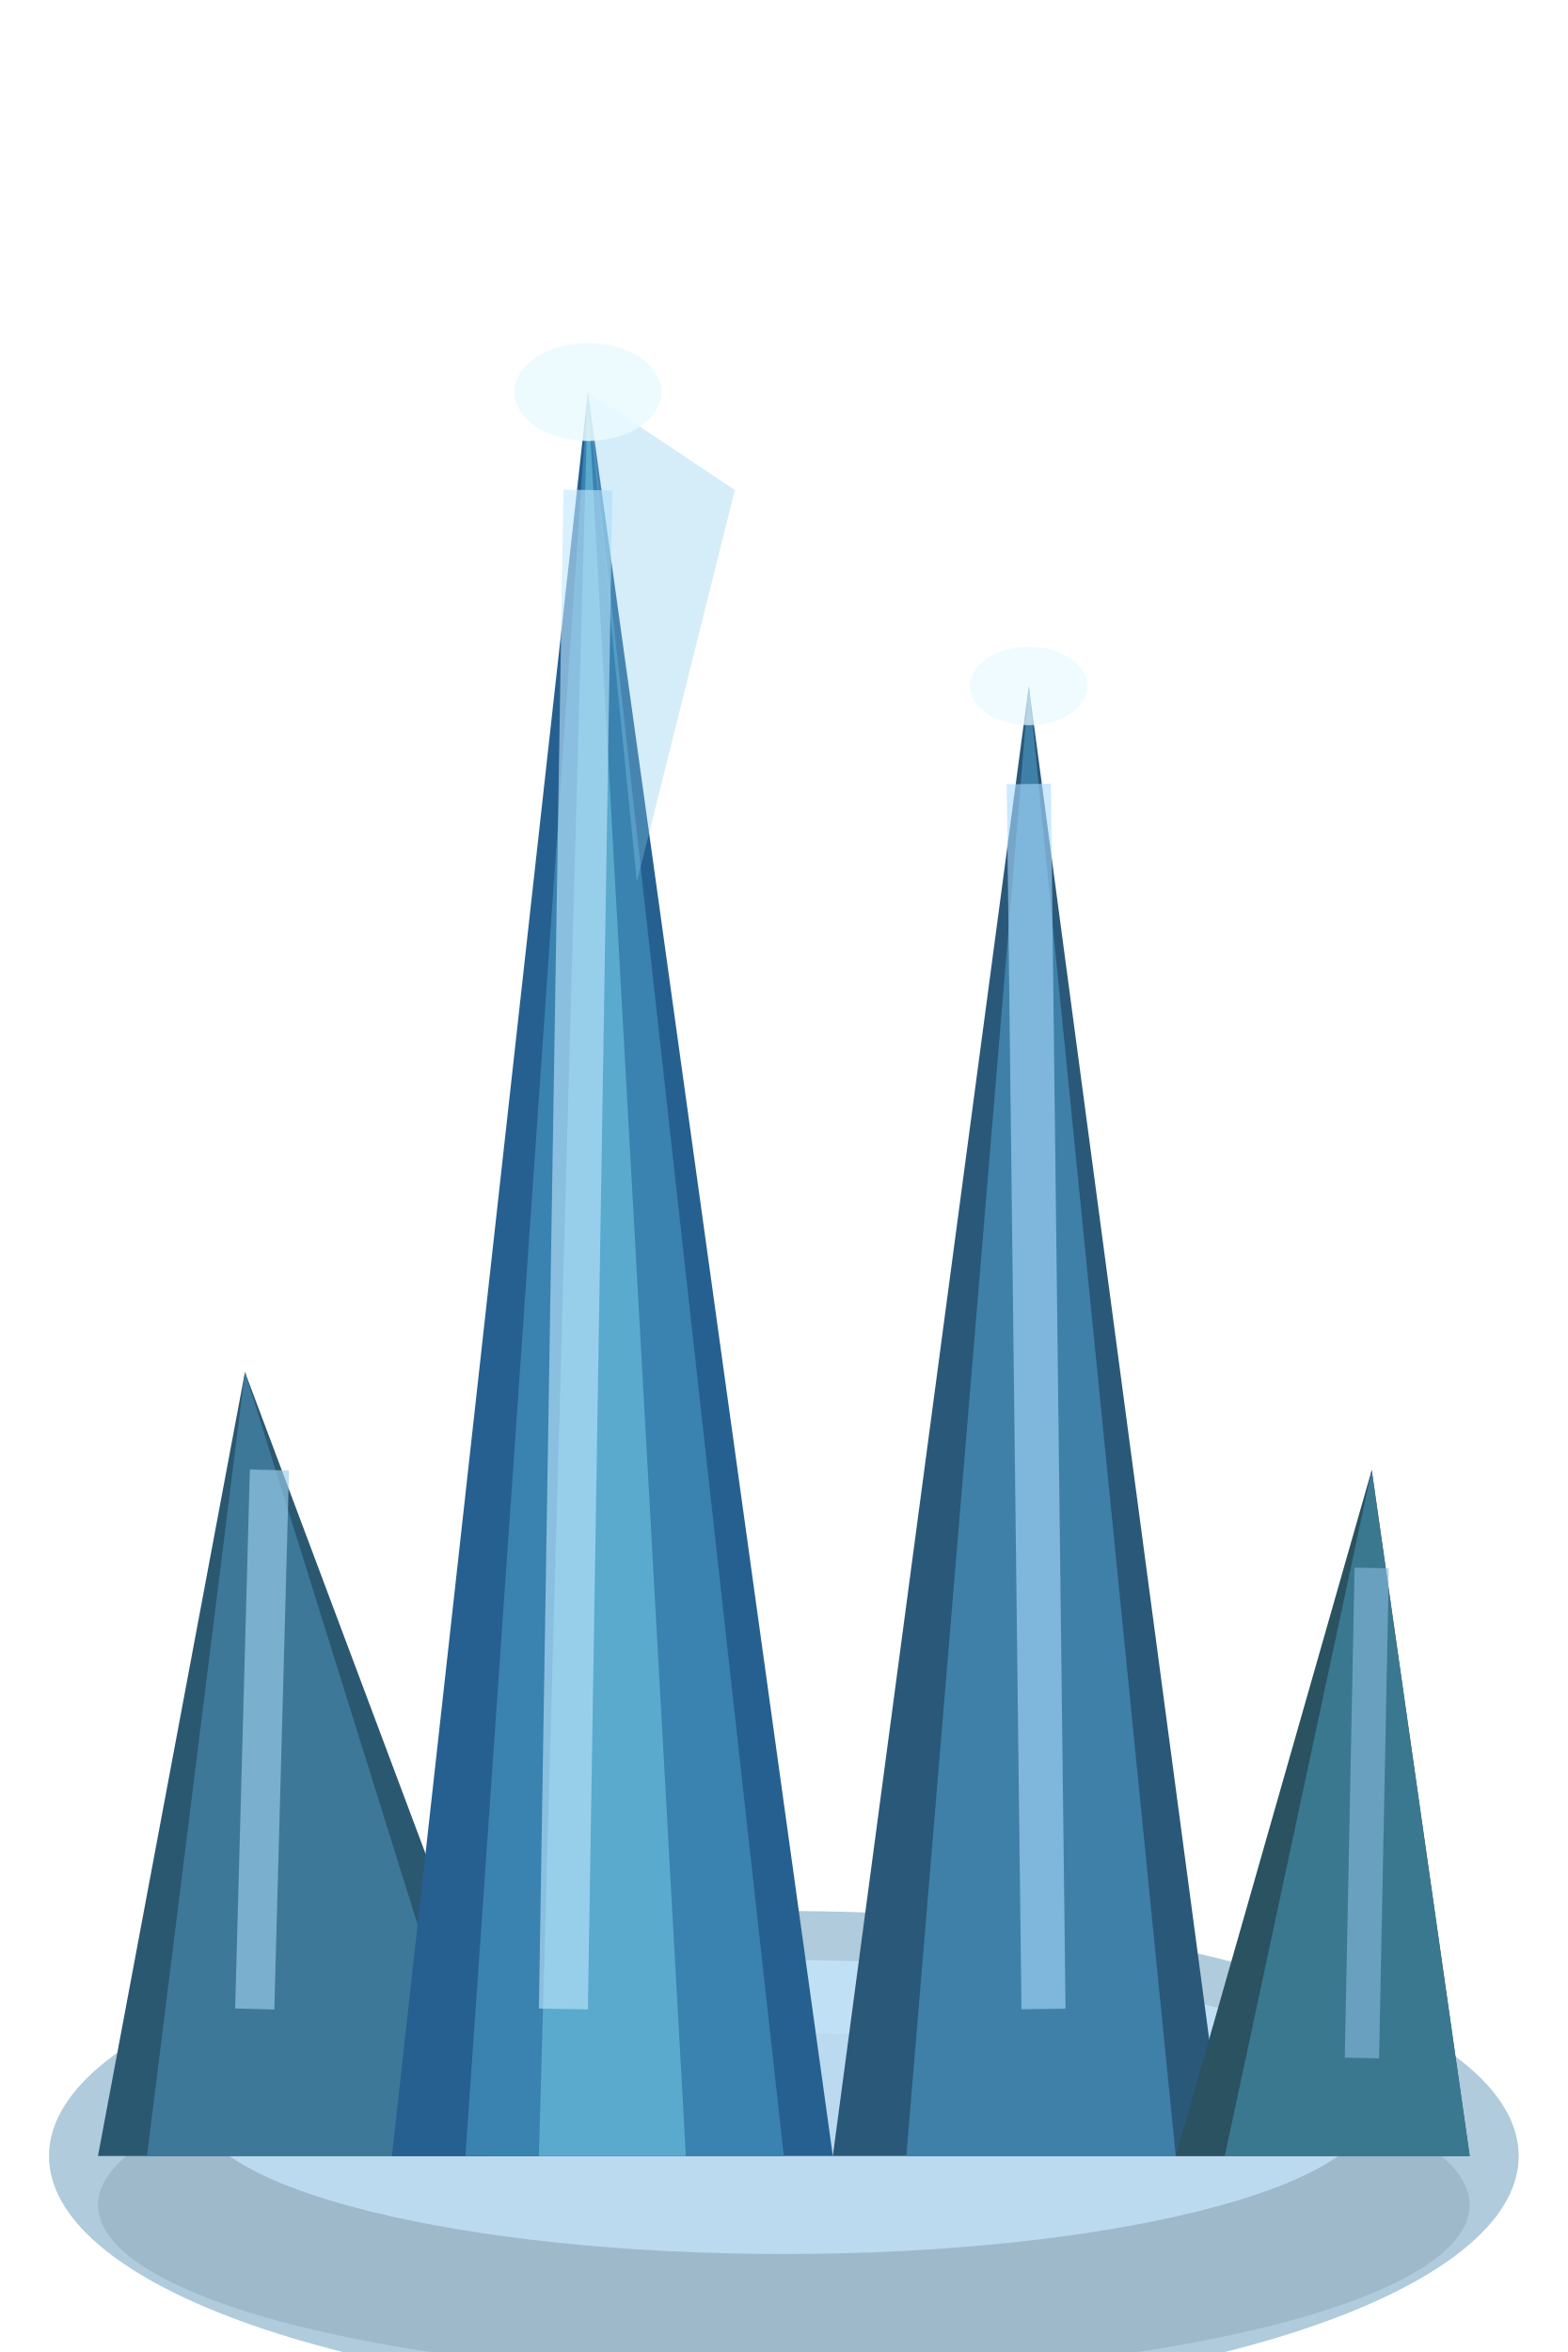
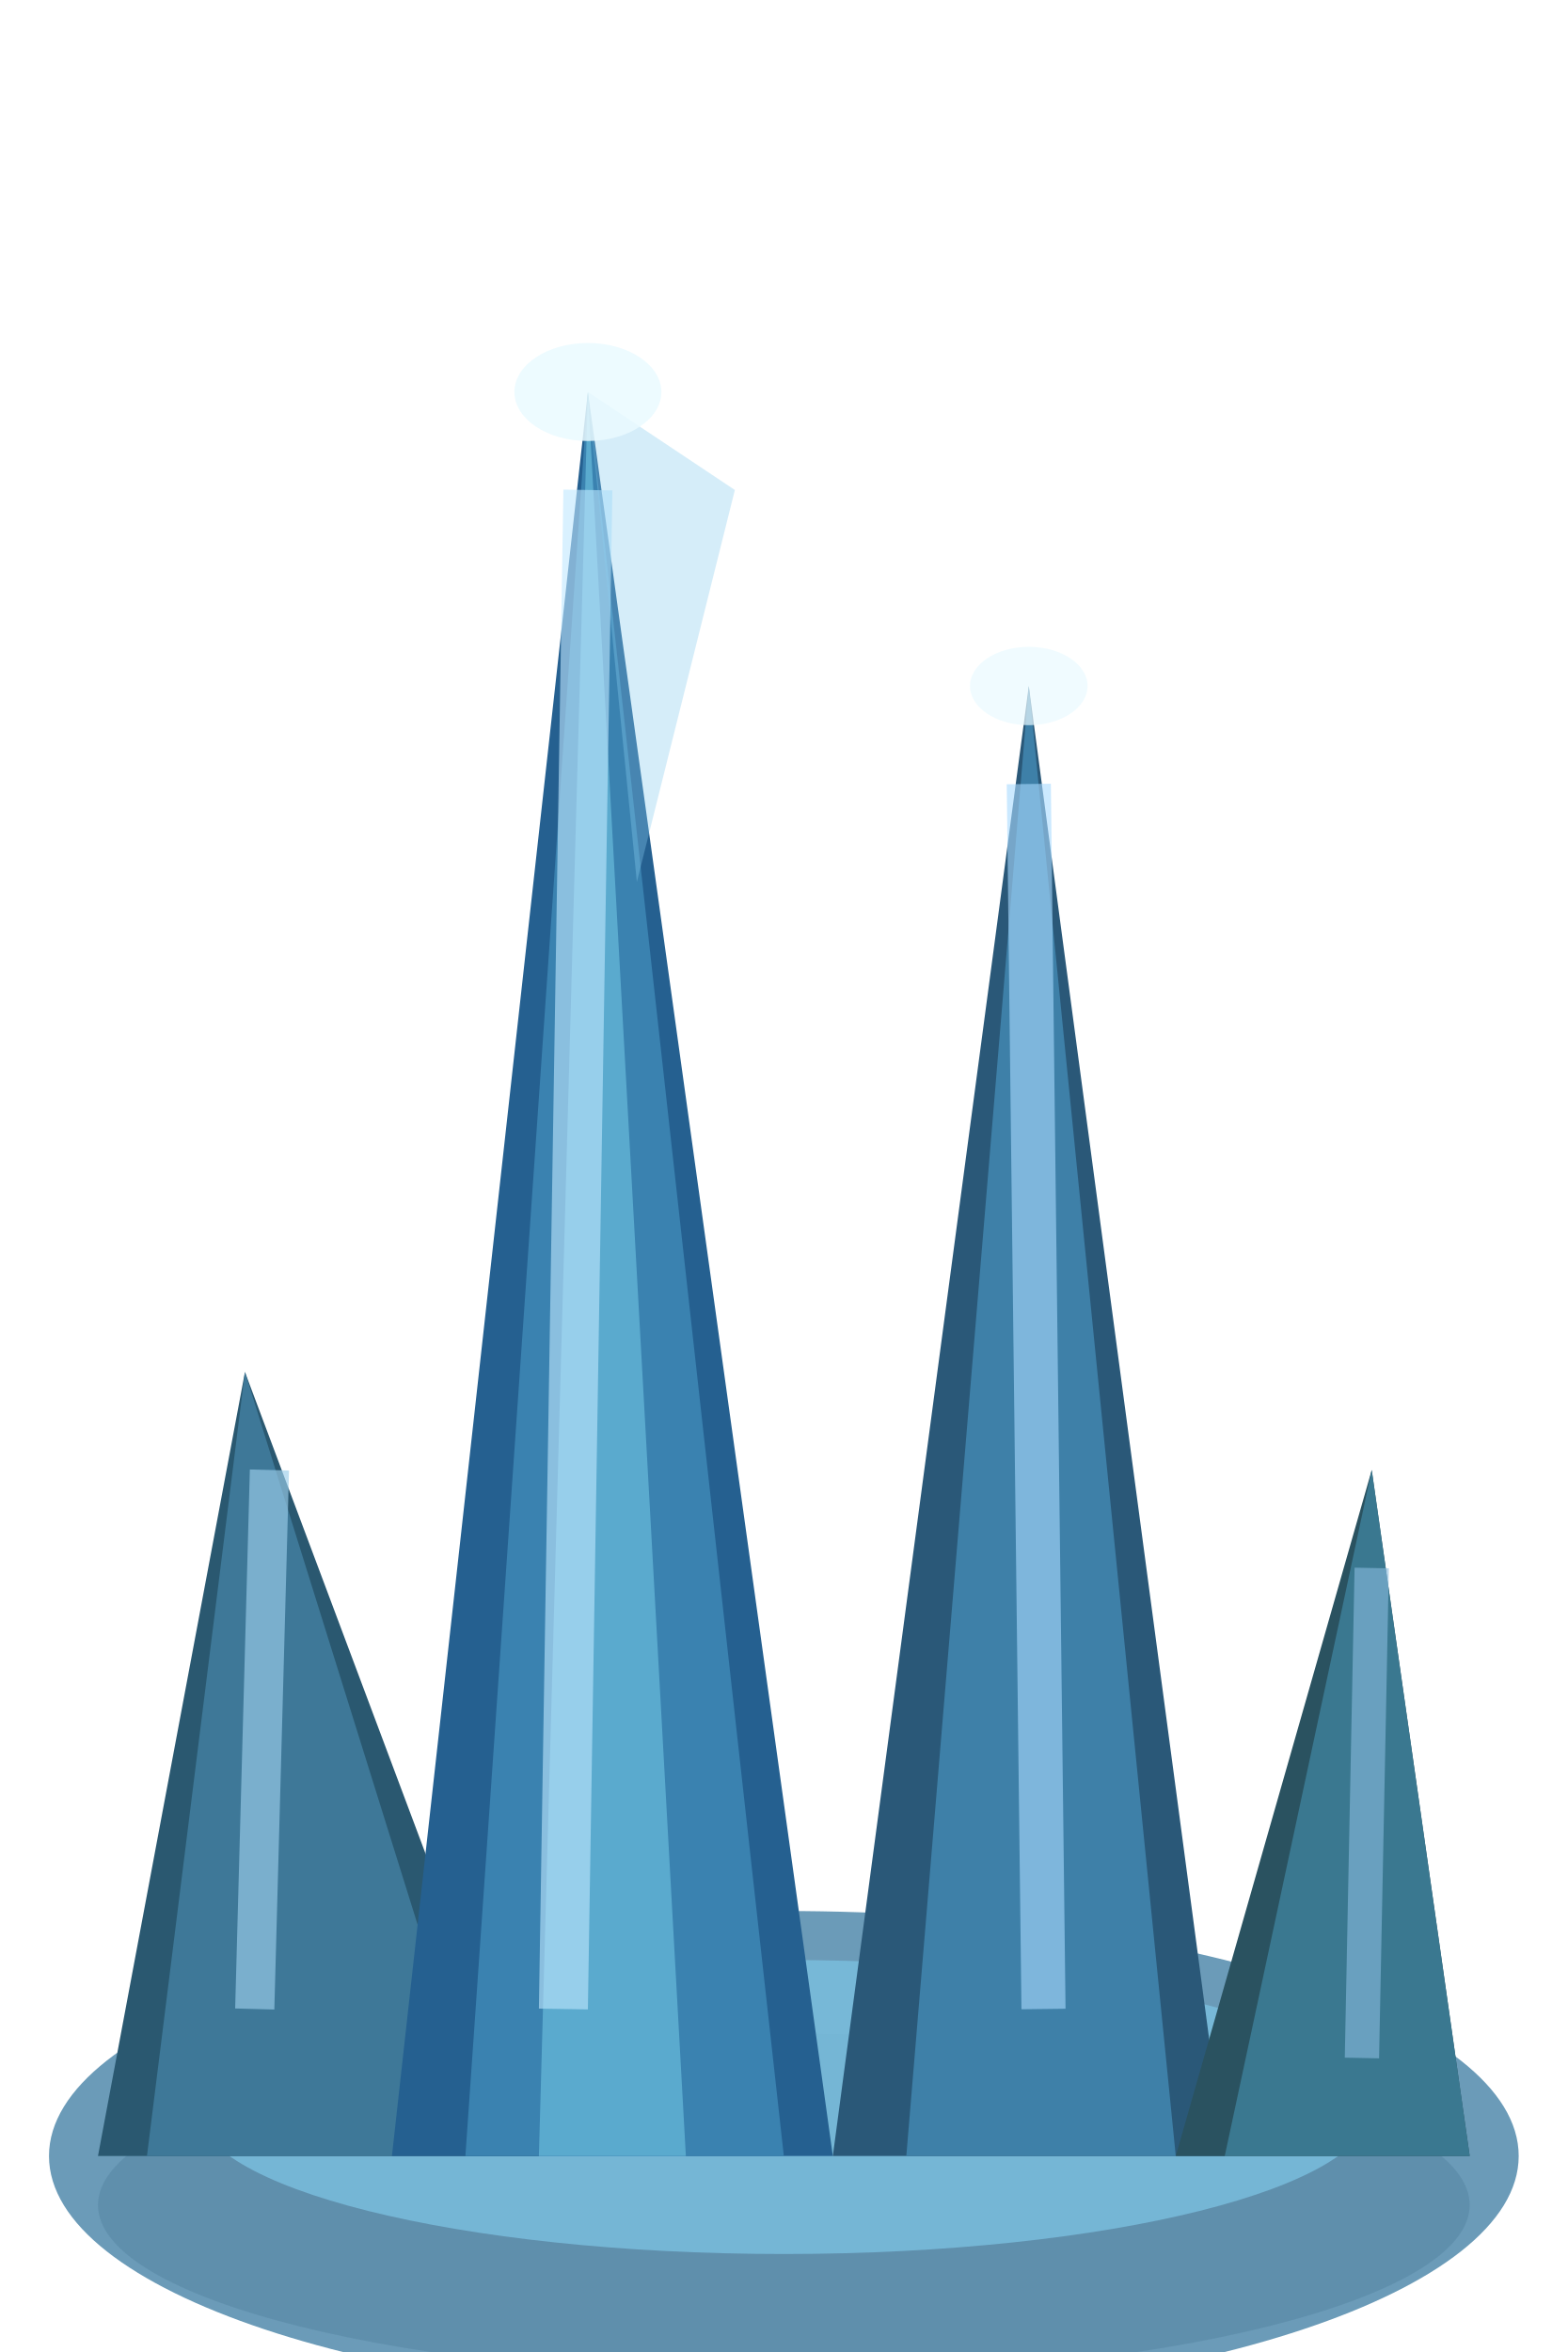
<svg xmlns="http://www.w3.org/2000/svg" width="32" height="48" viewBox="0 0 32 48">
  <ellipse cx="16" cy="45" rx="14" ry="3.5" fill="#000000" opacity="0.18" />
-   <ellipse cx="16" cy="44" rx="15" ry="5" fill="#7AA8C4" opacity="0.6" />
-   <ellipse cx="16" cy="43" rx="12" ry="3" fill="#C8E8FF" opacity="0.7" />
+   <ellipse cx="16" cy="44" rx="15" ry="5" fill="#3A7AA0" opacity="0.75" />
+   <ellipse cx="16" cy="43" rx="12" ry="3" fill="#7ABEDE" opacity="0.82" />
  <polygon points="5,28  2,44  11,44" fill="#2A5870" />
  <polygon points="5,28  3,44  10,44" fill="#3E7898" />
  <line x1="5.5" y1="30" x2="5.2" y2="41" stroke="#99CCEA" stroke-width="0.8" opacity="0.65" />
  <polygon points="12,8  8,44  17,44" fill="#256090" />
  <polygon points="12,8  9.5,44  16,44" fill="#3A82B0" />
  <polygon points="12,8  11,44  14,44" fill="#5AAACE" />
  <line x1="12" y1="10" x2="11.5" y2="41" stroke="#C0E8FF" stroke-width="1" opacity="0.6" />
  <polygon points="12,8 13,18 15,10" fill="#88CCEE" opacity="0.35" />
  <polygon points="21,14  17,44  25,44" fill="#2A5878" />
  <polygon points="21,14  18.5,44 24,44" fill="#3E80A8" />
  <line x1="21" y1="16" x2="21.3" y2="41" stroke="#A8DAFF" stroke-width="0.9" opacity="0.6" />
  <polygon points="28,30  24,44  30,44" fill="#2A5260" />
  <polygon points="28,30  25,44  30,44" fill="#3A7890" />
  <line x1="28" y1="32" x2="27.8" y2="42" stroke="#88BBDD" stroke-width="0.7" opacity="0.6" />
  <ellipse cx="12" cy="8" rx="1.5" ry="1" fill="#EAFAFF" opacity="0.85" />
  <ellipse cx="21" cy="14" rx="1.2" ry="0.8" fill="#EAFAFF" opacity="0.7" />
</svg>
